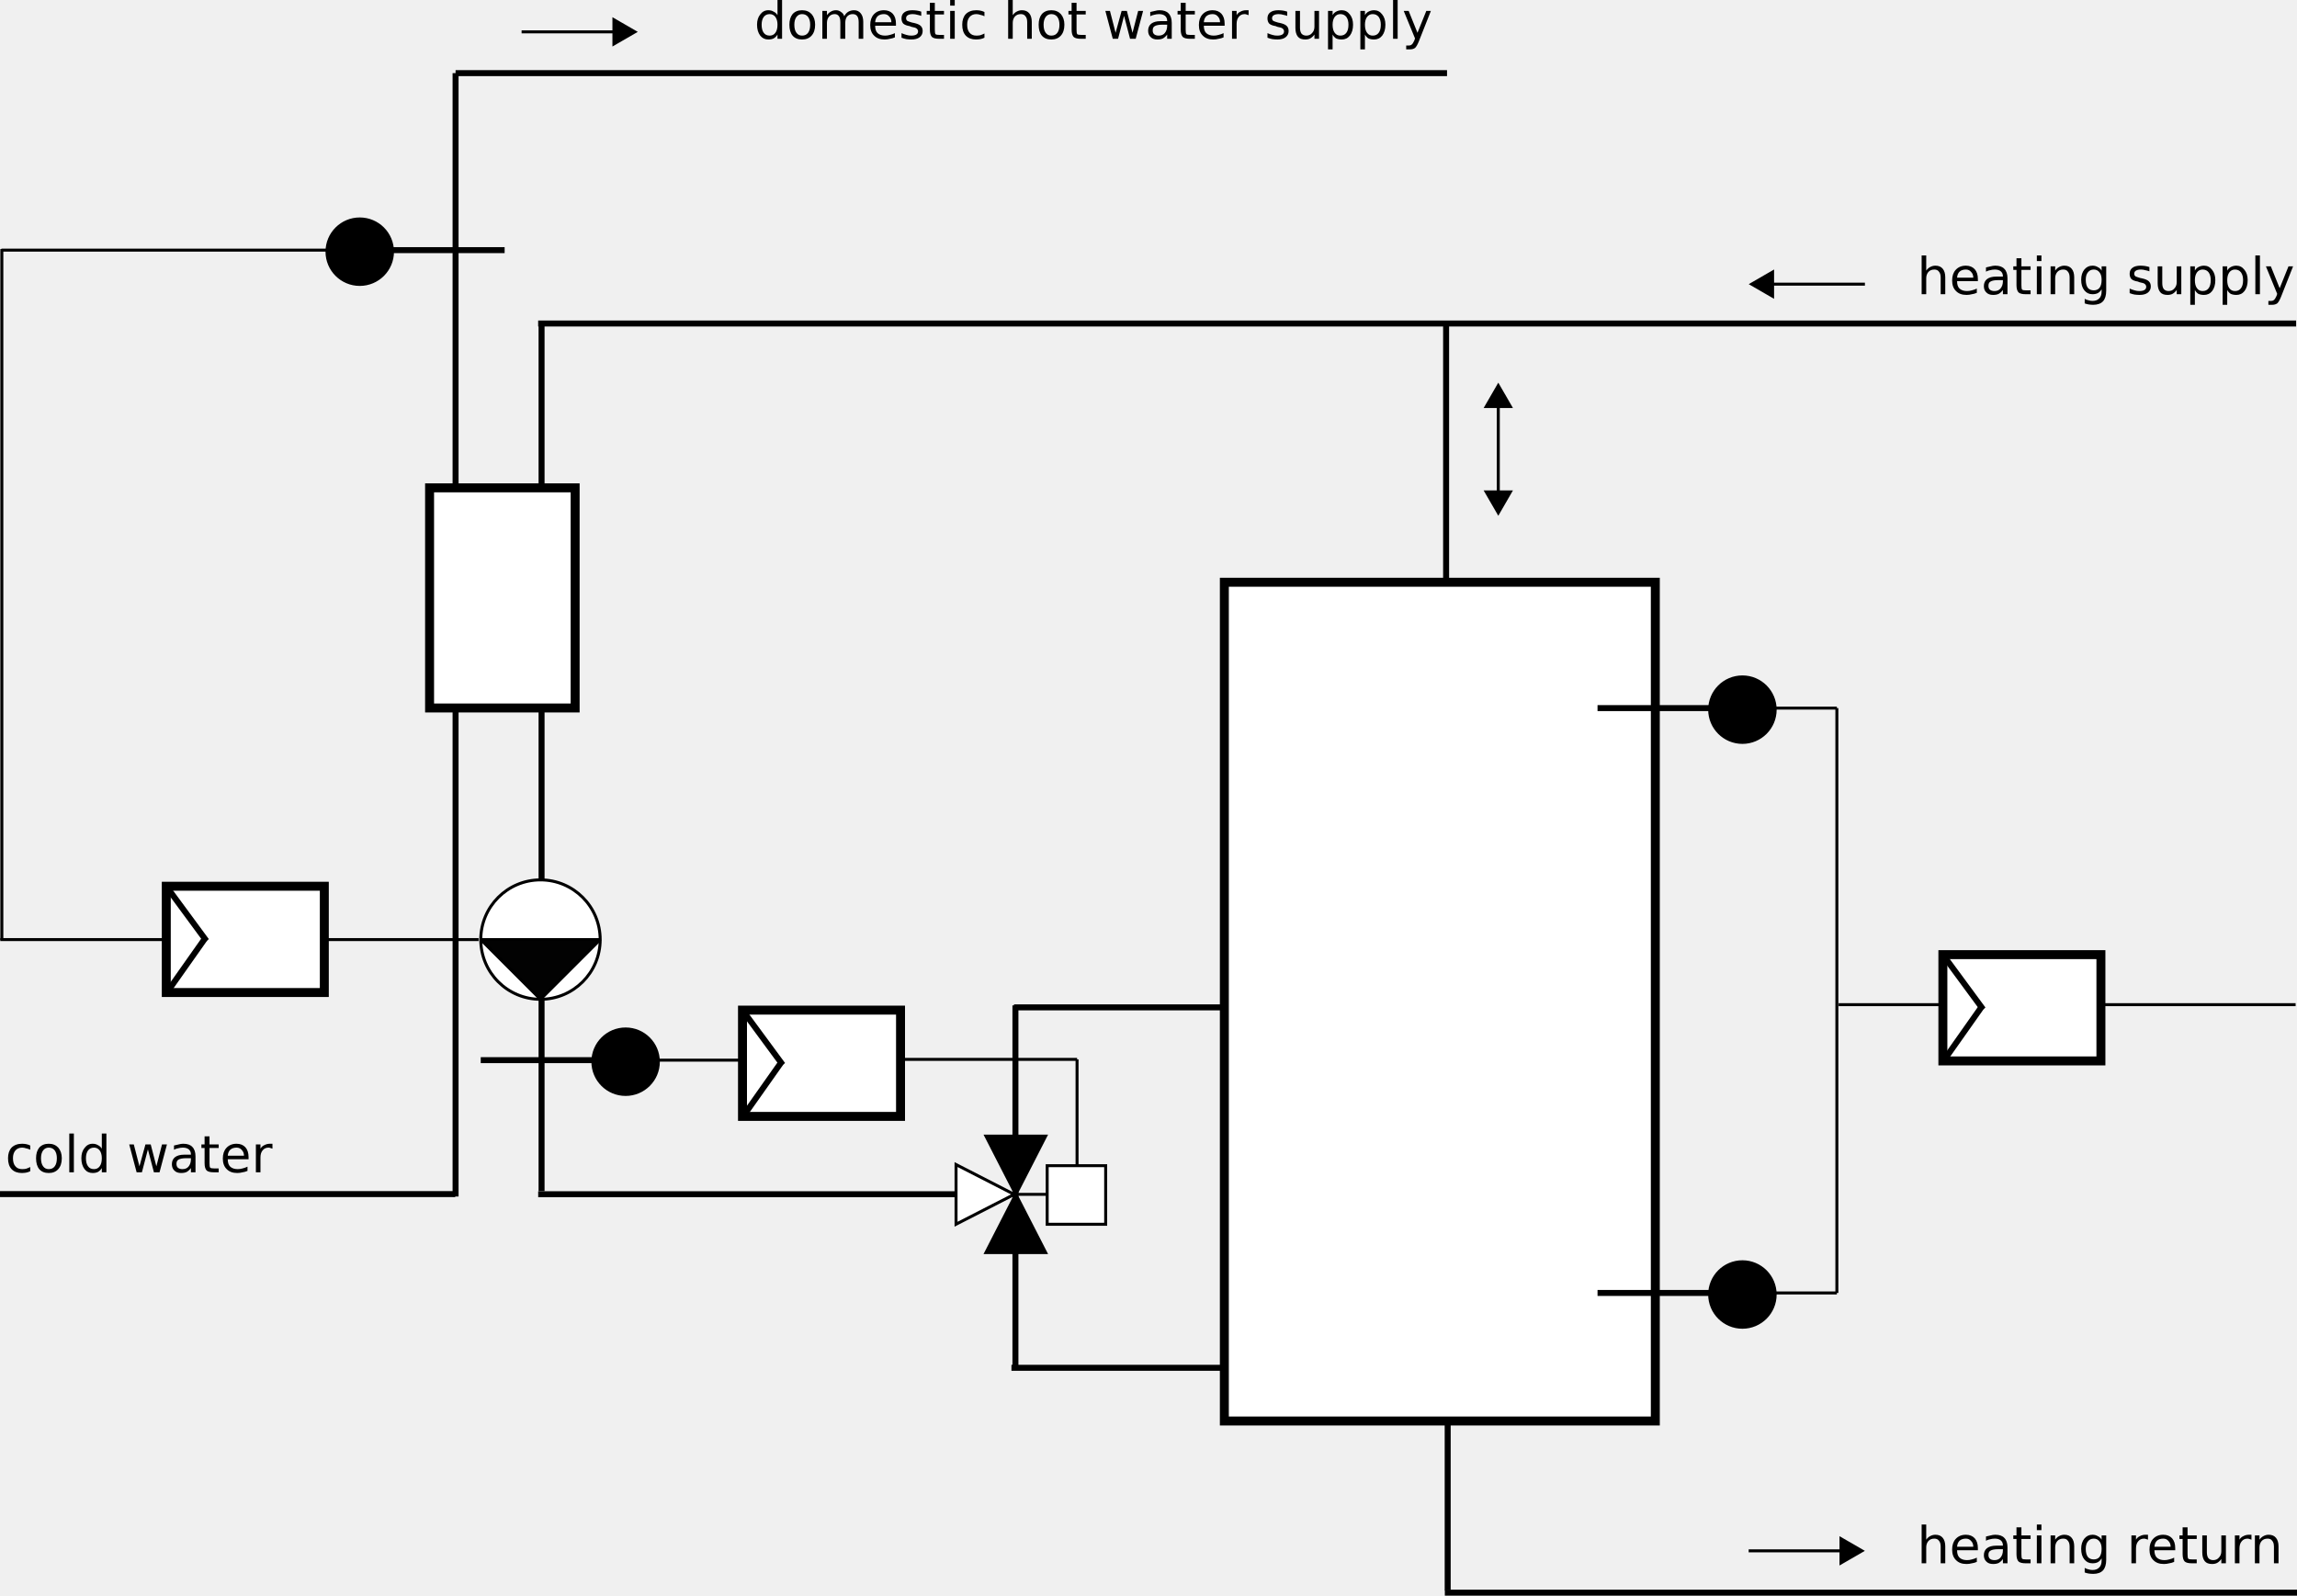
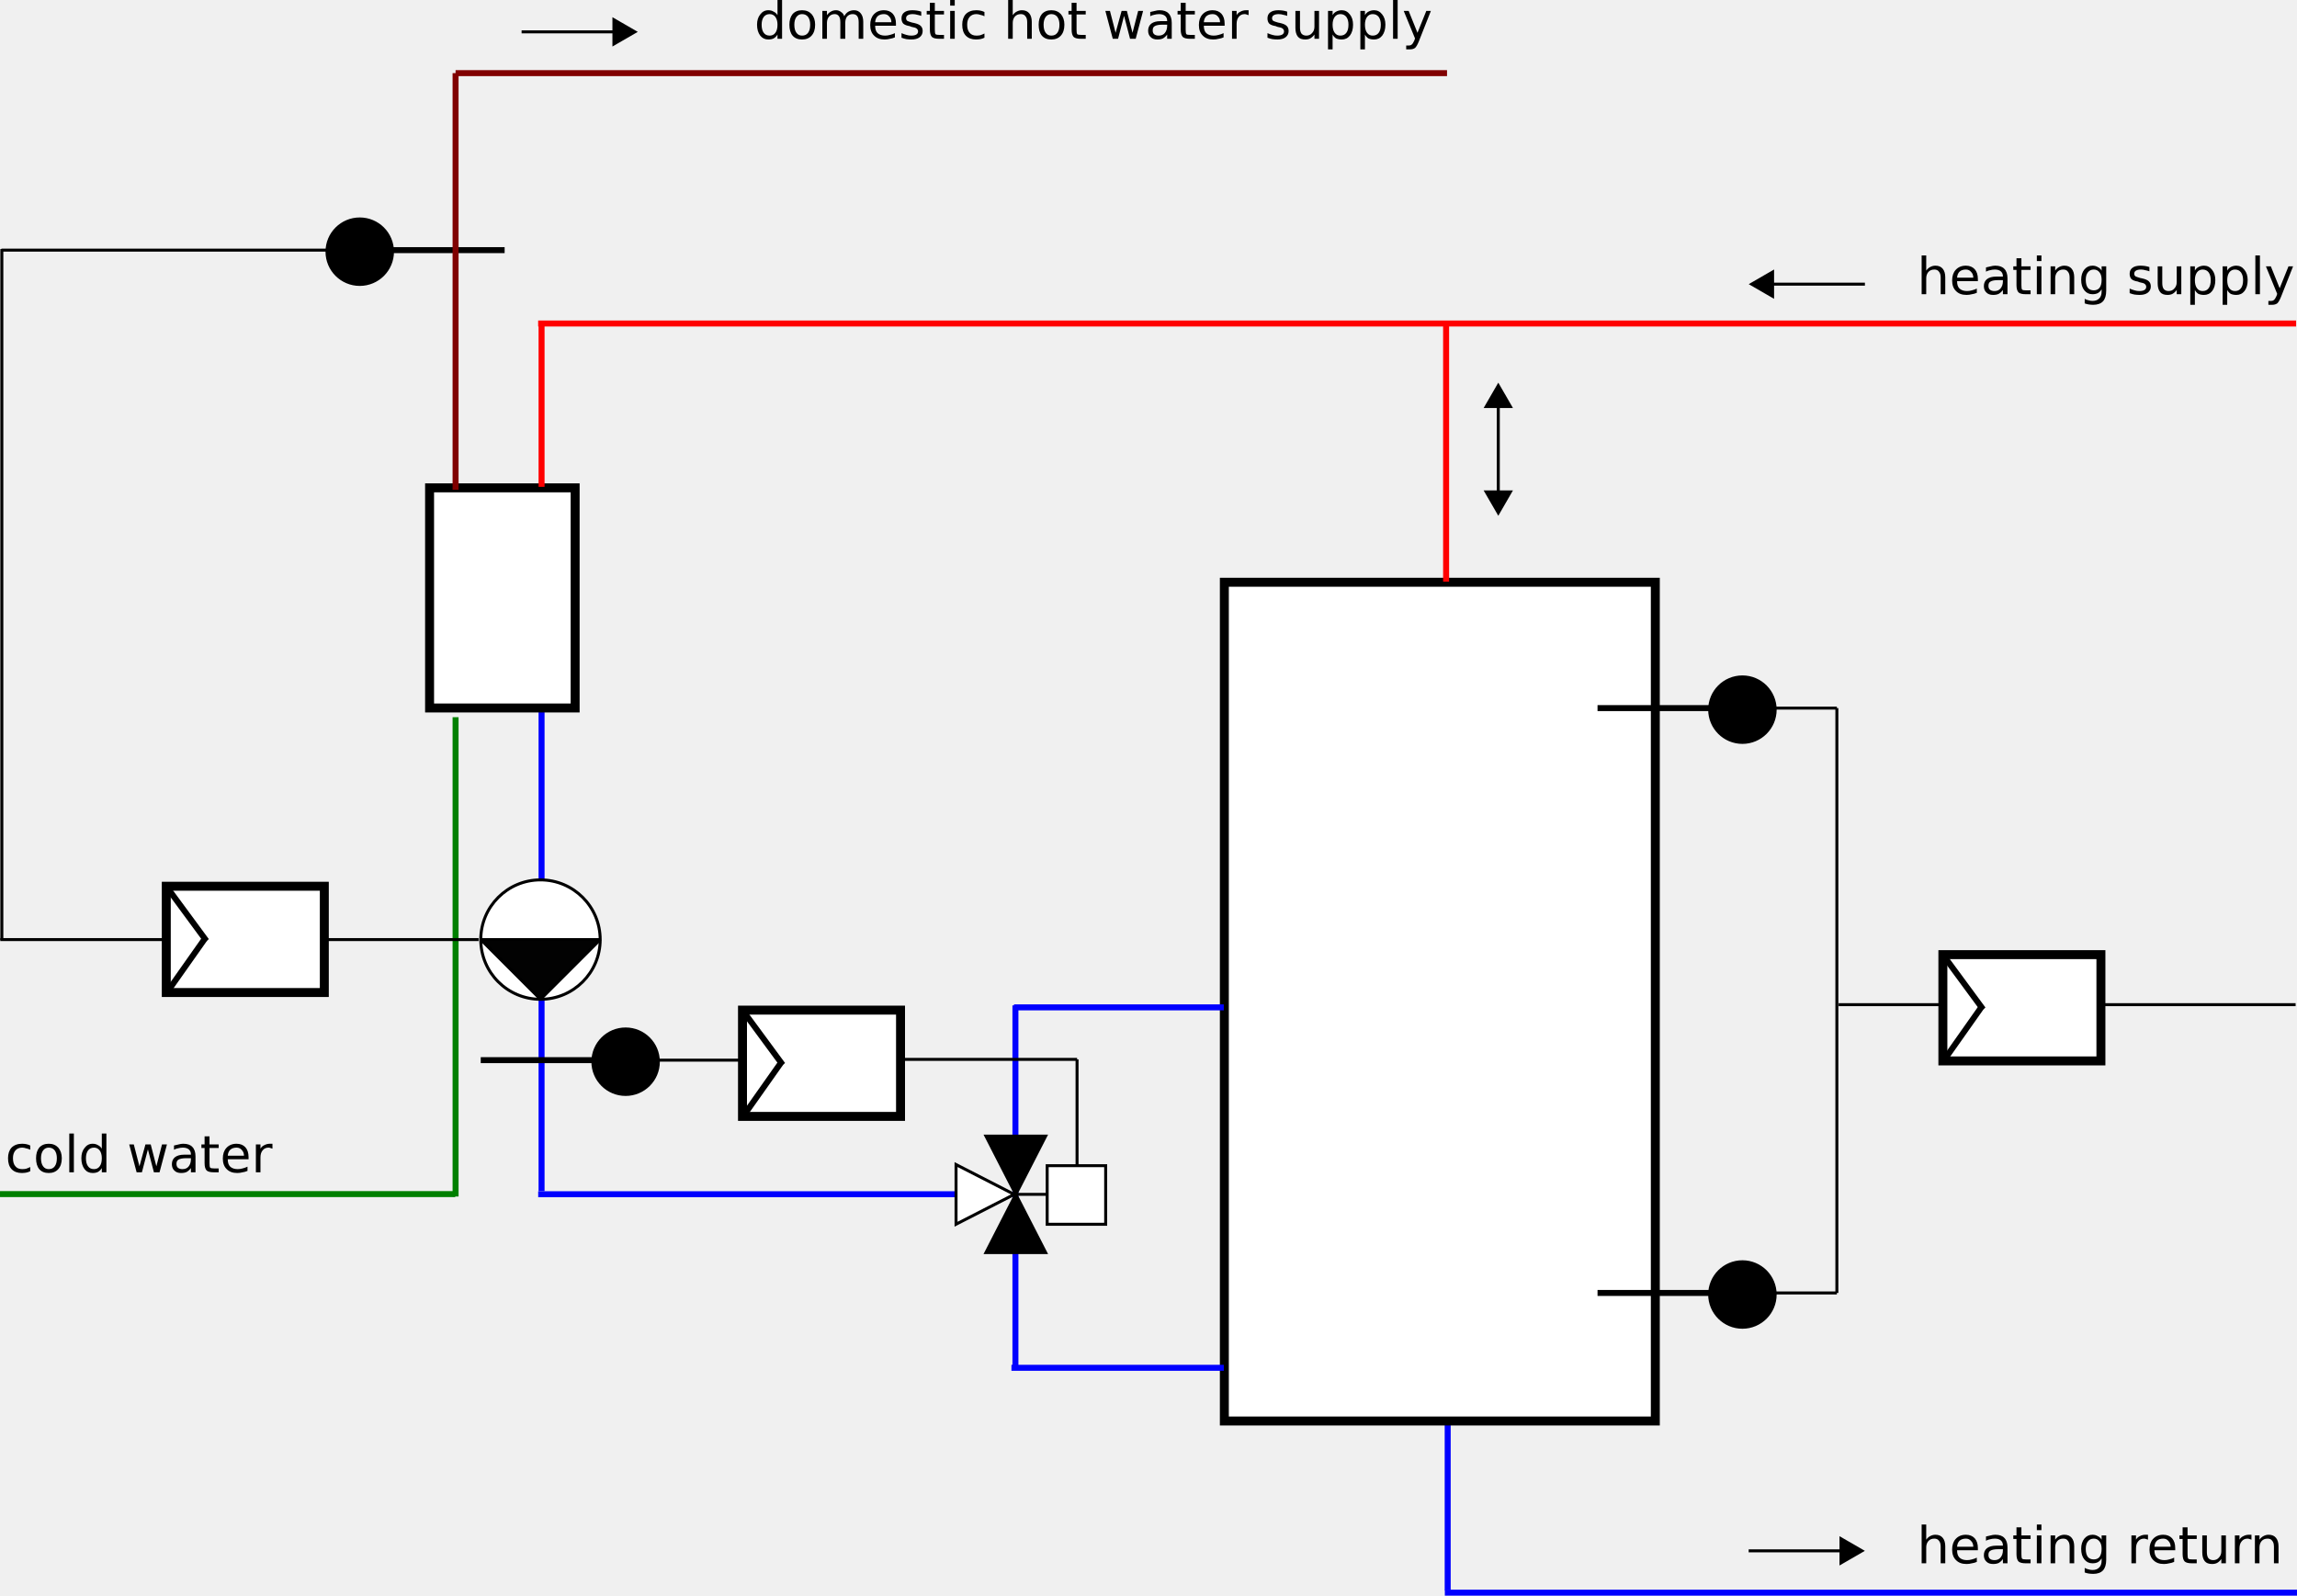
<svg xmlns="http://www.w3.org/2000/svg" width="384.752" height="267.271" viewBox="0 0 101.799 70.716" version="1.1" id="svg1272" xml:space="preserve">
  <defs id="defs1269">
    <marker style="overflow:visible" id="marker979" refX="0" refY="0" orient="auto">
      <path transform="scale(0.8)" style="fill:#000000;fill-opacity:1;fill-rule:evenodd;stroke:#000000;stroke-width:1pt;stroke-opacity:1" d="M 5.77,0 -2.88,5 V -5 Z" id="path977" />
    </marker>
    <marker orient="auto" refY="0" refX="0" id="TriangleInL" style="overflow:visible">
      <path id="path4936" d="M 5.77,0 -2.88,5 V -5 Z" style="fill:#000000;fill-opacity:1;fill-rule:evenodd;stroke:#000000;stroke-width:1pt;stroke-opacity:1" transform="scale(-0.8)" />
    </marker>
    <marker style="overflow:visible" id="marker6227" refX="0" refY="0" orient="auto">
      <path transform="scale(0.8)" style="fill:#000000;fill-opacity:1;fill-rule:evenodd;stroke:#000000;stroke-width:1pt;stroke-opacity:1" d="M 5.77,0 -2.88,5 V -5 Z" id="path6225" />
    </marker>
    <marker orient="auto" refY="0" refX="0" id="marker5709" style="overflow:visible">
      <path id="path5707" d="M 5.77,0 -2.88,5 V -5 Z" style="fill:#000000;fill-opacity:1;fill-rule:evenodd;stroke:#000000;stroke-width:1pt;stroke-opacity:1" transform="scale(0.8)" />
    </marker>
    <marker orient="auto" refY="0" refX="0" id="TriangleOutL" style="overflow:visible">
      <path id="path4945" d="M 5.77,0 -2.88,5 V -5 Z" style="fill:#000000;fill-opacity:1;fill-rule:evenodd;stroke:#000000;stroke-width:1pt;stroke-opacity:1" transform="scale(0.8)" />
    </marker>
    <clipPath clipPathUnits="userSpaceOnUse" id="clipPath565-2">
      <rect style="fill:none;stroke:#cccccc;stroke-width:0.132" id="rect567-4" width="99.9" height="99.899" x="2072.705" y="-689.96" transform="rotate(90)" />
    </clipPath>
  </defs>
-   <path style="vector-effect:none;fill:none;fill-opacity:1;stroke:#000000;stroke-width:0.265;stroke-linecap:butt;stroke-linejoin:miter;stroke-miterlimit:4;stroke-dasharray:none;stroke-dashoffset:0;stroke-opacity:1" d="M 23.85,14.337 H 101.761" id="path1441-3-5-7" />
-   <path style="vector-effect:none;fill:none;fill-opacity:1;stroke:#000000;stroke-width:0.265;stroke-linecap:butt;stroke-linejoin:miter;stroke-miterlimit:4;stroke-dasharray:none;stroke-dashoffset:0;stroke-opacity:1" d="M 24.001,14.45 V 52.79" id="path1441-3" />
+   <path style="vector-effect:none;fill:none;fill-opacity:1;stroke:#ff0000;stroke-width:0.265;stroke-linecap:butt;stroke-linejoin:miter;stroke-miterlimit:4;stroke-dasharray:none;stroke-dashoffset:0;stroke-opacity:1" d="M 23.85,14.337 H 101.761" id="path1441-3-5-7" />
+   <path style="vector-effect:none;fill:none;fill-opacity:1;stroke:#0000ff;stroke-width:0.265;stroke-linecap:butt;stroke-linejoin:miter;stroke-miterlimit:4;stroke-dasharray:none;stroke-dashoffset:0;stroke-opacity:1" d="M 24.001,31.448 V 52.79" id="path1441-3" />
  <g id="g22409-8-2-1" transform="matrix(0,1,1,0,-120.2502,-48.31601)">
    <circle r="2.646" cy="-89.956" cx="-144.203" id="circle5669-8-4-7-4-1-3-1-5-2" style="display:inline;fill:#ffffff;fill-opacity:1;stroke:#000000;stroke-width:0.132;stroke-miterlimit:4;stroke-dasharray:none;stroke-opacity:1" transform="matrix(0,-1,-1,0,0,0)" />
    <path id="path5671-2-9-3-4-5-6-3-7-9" d="m 92.602,144.203 -2.646,2.646 v -5.292 l 2.646,2.646" style="display:inline;fill:#020202;fill-opacity:1;stroke:#000000;stroke-width:0.132;stroke-linecap:butt;stroke-linejoin:bevel;stroke-miterlimit:4;stroke-dasharray:none;stroke-opacity:1" />
  </g>
-   <path style="vector-effect:none;fill:none;fill-opacity:1;stroke:#000000;stroke-width:0.265;stroke-linecap:butt;stroke-linejoin:miter;stroke-miterlimit:4;stroke-dasharray:none;stroke-dashoffset:0;stroke-opacity:1" d="M 64.159,62.853 V 70.475" id="path1441-3-54" />
+   <path style="vector-effect:none;fill:none;fill-opacity:1;stroke:#0000ff;stroke-width:0.265;stroke-linecap:butt;stroke-linejoin:miter;stroke-miterlimit:4;stroke-dasharray:none;stroke-dashoffset:0;stroke-opacity:1" d="M 64.159,62.853 V 70.475" id="path1441-3-54" />
  <rect style="fill:#ffffff;fill-opacity:1;stroke:#000000;stroke-width:0.397;stroke-opacity:1" id="rect667" width="19.1" height="37.171" x="54.261" y="25.804" />
-   <path style="vector-effect:none;fill:none;fill-opacity:1;stroke:#000000;stroke-width:0.265;stroke-linecap:butt;stroke-linejoin:miter;stroke-miterlimit:4;stroke-dasharray:none;stroke-dashoffset:0;stroke-opacity:1" d="M 64.089,25.777 V 14.385" id="path1441-3-5-7-8" />
-   <path style="vector-effect:none;fill:none;fill-opacity:1;stroke:#000000;stroke-width:0.265;stroke-linecap:butt;stroke-linejoin:miter;stroke-miterlimit:4;stroke-dasharray:none;stroke-dashoffset:0;stroke-opacity:1" d="M 45.002,60.539 V 44.556" id="path1441-3-5-7-8-0" />
-   <path style="vector-effect:none;fill:none;fill-opacity:1;stroke:#000000;stroke-width:0.265;stroke-linecap:butt;stroke-linejoin:miter;stroke-miterlimit:4;stroke-dasharray:none;stroke-dashoffset:0;stroke-opacity:1" d="M 64.033,70.583 H 101.799" id="path1441-3-5-7-5" />
-   <path style="vector-effect:none;fill:none;fill-opacity:1;stroke:#000000;stroke-width:0.265;stroke-linecap:butt;stroke-linejoin:miter;stroke-miterlimit:4;stroke-dasharray:none;stroke-dashoffset:0;stroke-opacity:1" d="M 23.852,52.925 H 42.52" id="path1441-3-5-7-5-5" />
-   <path style="vector-effect:none;fill:none;fill-opacity:1;stroke:#000000;stroke-width:0.265;stroke-linecap:butt;stroke-linejoin:miter;stroke-miterlimit:4;stroke-dasharray:none;stroke-dashoffset:0;stroke-opacity:1" d="m 44.937,44.644 h 9.299" id="path1441-3-5-7-5-7" />
-   <path style="vector-effect:none;fill:none;fill-opacity:1;stroke:#000000;stroke-width:0.265;stroke-linecap:butt;stroke-linejoin:miter;stroke-miterlimit:4;stroke-dasharray:none;stroke-dashoffset:0;stroke-opacity:1" d="M 20.19,3.241 V 53.026" id="path1441-3-54-1" />
-   <path style="vector-effect:none;fill:none;fill-opacity:1;stroke:#000000;stroke-width:0.265;stroke-linecap:butt;stroke-linejoin:miter;stroke-miterlimit:4;stroke-dasharray:none;stroke-dashoffset:0;stroke-opacity:1" d="M 0,52.919 H 20.175" id="path1441-3-5-7-1" />
-   <path style="vector-effect:none;fill:none;fill-opacity:1;stroke:#000000;stroke-width:0.265;stroke-linecap:butt;stroke-linejoin:miter;stroke-miterlimit:4;stroke-dasharray:none;stroke-dashoffset:0;stroke-opacity:1" d="M 20.19,3.241 H 64.13" id="path1441-3-5-7-1-0" />
+   <path style="vector-effect:none;fill:none;fill-opacity:1;stroke:#ff0000;stroke-width:0.265;stroke-linecap:butt;stroke-linejoin:miter;stroke-miterlimit:4;stroke-dasharray:none;stroke-dashoffset:0;stroke-opacity:1" d="M 64.089,25.777 V 14.385" id="path1441-3-5-7-8" />
+   <path style="vector-effect:none;fill:none;fill-opacity:1;stroke:#0000ff;stroke-width:0.265;stroke-linecap:butt;stroke-linejoin:miter;stroke-miterlimit:4;stroke-dasharray:none;stroke-dashoffset:0;stroke-opacity:1" d="M 45.002,60.539 V 44.556" id="path1441-3-5-7-8-0" />
+   <path style="vector-effect:none;fill:none;fill-opacity:1;stroke:#0000ff;stroke-width:0.265;stroke-linecap:butt;stroke-linejoin:miter;stroke-miterlimit:4;stroke-dasharray:none;stroke-dashoffset:0;stroke-opacity:1" d="M 64.033,70.583 H 101.799" id="path1441-3-5-7-5" />
+   <path style="vector-effect:none;fill:none;fill-opacity:1;stroke:#0000ff;stroke-width:0.265;stroke-linecap:butt;stroke-linejoin:miter;stroke-miterlimit:4;stroke-dasharray:none;stroke-dashoffset:0;stroke-opacity:1" d="M 23.852,52.925 H 42.52" id="path1441-3-5-7-5-5" />
+   <path style="vector-effect:none;fill:none;fill-opacity:1;stroke:#0000ff;stroke-width:0.265;stroke-linecap:butt;stroke-linejoin:miter;stroke-miterlimit:4;stroke-dasharray:none;stroke-dashoffset:0;stroke-opacity:1" d="m 44.937,44.644 h 9.299" id="path1441-3-5-7-5-7" />
+   <path style="vector-effect:none;fill:none;fill-opacity:1;stroke:#008000;stroke-width:0.265;stroke-linecap:butt;stroke-linejoin:miter;stroke-miterlimit:4;stroke-dasharray:none;stroke-dashoffset:0;stroke-opacity:1" d="M 20.19,31.784 V 53.026" id="path1441-3-54-1" />
+   <path style="vector-effect:none;fill:none;fill-opacity:1;stroke:#008000;stroke-width:0.265;stroke-linecap:butt;stroke-linejoin:miter;stroke-miterlimit:4;stroke-dasharray:none;stroke-dashoffset:0;stroke-opacity:1" d="M 0,52.919 H 20.175" id="path1441-3-5-7-1" />
+   <path style="vector-effect:none;fill:none;fill-opacity:1;stroke:#800000;stroke-width:0.265;stroke-linecap:butt;stroke-linejoin:miter;stroke-miterlimit:4;stroke-dasharray:none;stroke-dashoffset:0;stroke-opacity:1" d="M 20.19,3.241 H 64.13" id="path1441-3-5-7-1-0" />
  <rect style="fill:#ffffff;fill-opacity:1;stroke:#000000;stroke-width:0.397;stroke-opacity:1" id="rect667-2" width="6.451" height="9.756" x="19.038" y="21.62" />
  <circle style="fill:#000000;fill-opacity:1;fill-rule:evenodd;stroke:#000000;stroke-width:0.132;stroke-linejoin:round;stroke-opacity:1" id="path4737" cx="77.221" cy="31.45" r="1.451" />
  <path style="vector-effect:none;fill:none;fill-opacity:1;stroke:#000000;stroke-width:0.265;stroke-linecap:butt;stroke-linejoin:miter;stroke-miterlimit:4;stroke-dasharray:none;stroke-dashoffset:0;stroke-opacity:1" d="m 70.8,31.381 h 6.692" id="path1441-3-5-7-1-0-8" />
  <rect style="fill:#ffffff;fill-opacity:1;stroke:#000000;stroke-width:0.397;stroke-opacity:1" id="rect667-2-5" width="7.004" height="4.71" x="7.369" y="39.276" />
  <path id="path4775" d="m 9.149,41.698 -1.782,-2.421" style="vector-effect:none;fill:none;fill-opacity:1;stroke:#000000;stroke-width:0.265;stroke-linecap:butt;stroke-linejoin:miter;stroke-miterlimit:4;stroke-dasharray:none;stroke-dashoffset:0;stroke-opacity:1" />
  <path style="vector-effect:none;fill:none;fill-opacity:1;stroke:#000000;stroke-width:0.265;stroke-linecap:butt;stroke-linejoin:miter;stroke-miterlimit:4;stroke-dasharray:none;stroke-dashoffset:0;stroke-opacity:1" d="M 9.108,41.557 7.367,44.025" id="path4777" />
  <circle r="1.451" cy="11.154" cx="-15.943" id="circle4779" style="fill:#000000;fill-opacity:1;fill-rule:evenodd;stroke:#000000;stroke-width:0.132;stroke-linejoin:round;stroke-opacity:1" transform="scale(-1,1)" />
  <path id="path4781" d="M 22.364,11.085 H 15.672" style="vector-effect:none;fill:none;fill-opacity:1;stroke:#000000;stroke-width:0.265;stroke-linecap:butt;stroke-linejoin:miter;stroke-miterlimit:4;stroke-dasharray:none;stroke-dashoffset:0;stroke-opacity:1" />
  <path id="path4783" d="m 14.38,41.64 h 6.831" style="vector-effect:none;fill:none;fill-opacity:1;stroke:#000000;stroke-width:0.132;stroke-linecap:butt;stroke-linejoin:miter;stroke-miterlimit:4;stroke-dasharray:none;stroke-dashoffset:0;stroke-opacity:1" />
  <path style="vector-effect:none;fill:none;fill-opacity:1;stroke:#000000;stroke-width:0.132;stroke-linecap:butt;stroke-linejoin:miter;stroke-miterlimit:4;stroke-dasharray:none;stroke-dashoffset:0;stroke-opacity:1" d="M 0.012,41.64 H 7.209" id="path4785" />
  <path id="path4787" d="M 0.064,11.085 H 15.672" style="vector-effect:none;fill:none;fill-opacity:1;stroke:#000000;stroke-width:0.132;stroke-linecap:butt;stroke-linejoin:miter;stroke-miterlimit:4;stroke-dasharray:none;stroke-dashoffset:0;stroke-opacity:1" />
  <path style="vector-effect:none;fill:none;fill-opacity:1;stroke:#000000;stroke-width:0.132;stroke-linecap:butt;stroke-linejoin:miter;stroke-miterlimit:4;stroke-dasharray:none;stroke-dashoffset:0;stroke-opacity:1" d="M 0.081,41.657 V 11.037" id="path4789" />
  <rect y="42.307" x="86.105" height="4.71" width="7.004" id="rect4791" style="fill:#ffffff;fill-opacity:1;stroke:#000000;stroke-width:0.397;stroke-opacity:1" />
  <path style="vector-effect:none;fill:none;fill-opacity:1;stroke:#000000;stroke-width:0.265;stroke-linecap:butt;stroke-linejoin:miter;stroke-miterlimit:4;stroke-dasharray:none;stroke-dashoffset:0;stroke-opacity:1" d="m 87.886,44.729 -1.782,-2.421" id="path4793" />
  <path id="path4795" d="m 87.845,44.588 -1.741,2.468" style="vector-effect:none;fill:none;fill-opacity:1;stroke:#000000;stroke-width:0.265;stroke-linecap:butt;stroke-linejoin:miter;stroke-miterlimit:4;stroke-dasharray:none;stroke-dashoffset:0;stroke-opacity:1" />
  <path id="path4797" d="m 77.491,31.381 h 3.916" style="vector-effect:none;fill:none;fill-opacity:1;stroke:#000000;stroke-width:0.132;stroke-linecap:butt;stroke-linejoin:miter;stroke-miterlimit:4;stroke-dasharray:none;stroke-dashoffset:0;stroke-opacity:1" />
  <path style="vector-effect:none;fill:none;fill-opacity:1;stroke:#000000;stroke-width:0.132;stroke-linecap:butt;stroke-linejoin:miter;stroke-miterlimit:4;stroke-dasharray:none;stroke-dashoffset:0;stroke-opacity:1" d="m 93.27,44.524 h 8.468" id="path4799" />
  <path id="path4801" d="m 23.116,1.412 h 4.4" style="vector-effect:none;fill:none;fill-opacity:1;stroke:#000000;stroke-width:0.132;stroke-linecap:butt;stroke-linejoin:miter;stroke-miterlimit:4;stroke-dasharray:none;stroke-dashoffset:0;stroke-opacity:1;marker-end:url(#TriangleOutL)" />
  <path id="path5705" d="M 82.65,12.593 H 78.25" style="vector-effect:none;fill:none;fill-opacity:1;stroke:#000000;stroke-width:0.132;stroke-linecap:butt;stroke-linejoin:miter;stroke-miterlimit:4;stroke-dasharray:none;stroke-dashoffset:0;stroke-opacity:1;marker-end:url(#marker979)" />
  <path style="vector-effect:none;fill:none;fill-opacity:1;stroke:#000000;stroke-width:0.132;stroke-linecap:butt;stroke-linejoin:miter;stroke-miterlimit:4;stroke-dasharray:none;stroke-dashoffset:0;stroke-opacity:1;marker-start:url(#TriangleInL);marker-end:url(#marker6227)" d="m 66.402,17.708 v 4.4" id="path6223" />
-   <path style="vector-effect:none;fill:none;fill-opacity:1;stroke:#000000;stroke-width:0.265;stroke-linecap:butt;stroke-linejoin:miter;stroke-miterlimit:4;stroke-dasharray:none;stroke-dashoffset:0;stroke-opacity:1" d="m 44.825,60.617 h 9.412" id="path1" />
+   <path style="vector-effect:none;fill:none;fill-opacity:1;stroke:#0000ff;stroke-width:0.265;stroke-linecap:butt;stroke-linejoin:miter;stroke-miterlimit:4;stroke-dasharray:none;stroke-dashoffset:0;stroke-opacity:1" d="m 44.825,60.617 h 9.412" id="path1" />
  <g id="layer1" transform="rotate(90,106.9662,87.84882)">
    <g id="g3068-8-8" transform="matrix(-0.2648509,0,0,-0.2648494,241.6211,719.792)" style="display:inline;stroke-width:0.999" clip-path="url(#clipPath565-2)">
      <path id="path5655-7-5-9-1-6-1-1-8" d="m 630.52,2157.142 v -9.984 l 9.74,4.992 z" style="fill:#000000;fill-opacity:1;stroke:#000000;stroke-width:0.499;stroke-linecap:butt;stroke-linejoin:miter;stroke-miterlimit:4;stroke-dasharray:none;stroke-opacity:1" />
      <path id="path5657-8-5-7-6-2-5-29-5" d="m 650,2157.142 v -9.984 l -9.74,4.992 z" style="fill:#000000;fill-opacity:1;stroke:#000000;stroke-width:0.499;stroke-linecap:butt;stroke-linejoin:miter;stroke-miterlimit:4;stroke-dasharray:none;stroke-opacity:1" />
      <rect y="635.254" x="-2167.188" height="9.802" width="9.789" id="rect5659-1-1-1-8-2-2-390-0" style="fill:#ffffff;fill-opacity:1;stroke:#000000;stroke-width:0.499;stroke-linejoin:miter;stroke-miterlimit:4;stroke-dasharray:none;stroke-dashoffset:0;stroke-opacity:1" transform="rotate(-90)" />
      <path id="path5661-2-42-7-3-5-1-8-9" d="m 640.26,2157.398 c 0,-5.283 0,-5.283 0,-5.283" style="fill:none;stroke:#000000;stroke-width:0.499;stroke-linecap:butt;stroke-linejoin:miter;stroke-miterlimit:4;stroke-dasharray:none;stroke-opacity:1" />
      <path style="fill:#ffffff;fill-opacity:1;stroke:#000000;stroke-width:0.499;stroke-linecap:butt;stroke-linejoin:miter;stroke-miterlimit:4;stroke-dasharray:none;stroke-opacity:1" d="m 645.244,2142.15 h -9.984 l 4.992,9.74 z" id="path5657-8-5-7-8-7-2-1-85-6" />
    </g>
  </g>
  <path id="path2" d="m 77.498,68.729 h 4.4" style="vector-effect:none;fill:none;fill-opacity:1;stroke:#000000;stroke-width:0.132;stroke-linecap:butt;stroke-linejoin:miter;stroke-miterlimit:4;stroke-dasharray:none;stroke-dashoffset:0;stroke-opacity:1;marker-end:url(#marker5709)" />
  <circle style="fill:#000000;fill-opacity:1;fill-rule:evenodd;stroke:#000000;stroke-width:0.132;stroke-linejoin:round;stroke-opacity:1" id="path4737-7" cx="27.726" cy="47.052" r="1.451" />
  <path style="vector-effect:none;fill:none;fill-opacity:1;stroke:#000000;stroke-width:0.265;stroke-linecap:butt;stroke-linejoin:miter;stroke-miterlimit:4;stroke-dasharray:none;stroke-dashoffset:0;stroke-opacity:1" d="m 21.305,46.983 h 6.692" id="path1441-3-5-7-1-0-8-5" />
  <rect y="44.766" x="32.906" height="4.71" width="7.004" id="rect4791-7" style="fill:#ffffff;fill-opacity:1;stroke:#000000;stroke-width:0.397;stroke-opacity:1" />
  <path style="vector-effect:none;fill:none;fill-opacity:1;stroke:#000000;stroke-width:0.265;stroke-linecap:butt;stroke-linejoin:miter;stroke-miterlimit:4;stroke-dasharray:none;stroke-dashoffset:0;stroke-opacity:1" d="m 34.686,47.188 -1.782,-2.421" id="path4793-2" />
  <path id="path4795-9" d="M 34.646,47.047 32.904,49.515" style="vector-effect:none;fill:none;fill-opacity:1;stroke:#000000;stroke-width:0.265;stroke-linecap:butt;stroke-linejoin:miter;stroke-miterlimit:4;stroke-dasharray:none;stroke-dashoffset:0;stroke-opacity:1" />
  <path id="path4797-7" d="m 27.996,46.983 h 4.878" style="vector-effect:none;fill:none;fill-opacity:1;stroke:#000000;stroke-width:0.132;stroke-linecap:butt;stroke-linejoin:miter;stroke-miterlimit:4;stroke-dasharray:none;stroke-dashoffset:0;stroke-opacity:1" />
  <path style="vector-effect:none;fill:none;fill-opacity:1;stroke:#000000;stroke-width:0.132;stroke-linecap:butt;stroke-linejoin:miter;stroke-miterlimit:4;stroke-dasharray:none;stroke-dashoffset:0;stroke-opacity:1" d="m 40.009,46.949 h 7.726" id="path4799-5" />
  <path style="vector-effect:none;fill:none;fill-opacity:1;stroke:#000000;stroke-width:0.132;stroke-linecap:butt;stroke-linejoin:miter;stroke-miterlimit:4;stroke-dasharray:none;stroke-dashoffset:0;stroke-opacity:1" d="M 47.733,51.699 V 46.948" id="path4" />
  <text xml:space="preserve" style="font-style:normal;font-variant:normal;font-weight:normal;font-stretch:normal;font-size:16.933px;line-height:1.25;font-family:sans-serif;font-variant-ligatures:normal;font-variant-position:normal;font-variant-caps:normal;font-variant-numeric:normal;font-variant-alternates:normal;font-feature-settings:normal;text-indent:0;text-align:start;text-decoration:none;text-decoration-line:none;text-decoration-style:solid;text-decoration-color:#000000;letter-spacing:0px;word-spacing:0px;text-transform:none;writing-mode:lr-tb;direction:ltr;text-orientation:mixed;dominant-baseline:auto;baseline-shift:baseline;text-anchor:start;white-space:normal;shape-padding:0;opacity:1;vector-effect:none;fill:#000000;fill-opacity:1;stroke-width:0.265;stroke-linecap:butt;stroke-linejoin:miter;stroke-miterlimit:4;stroke-dasharray:none;stroke-dashoffset:0;stroke-opacity:1" x="38.78" y="5.589" id="text899">
    <tspan x="38.78" y="20.571" style="stroke-width:0.265" id="tspan925" />
  </text>
  <text xml:space="preserve" style="font-style:normal;font-variant:normal;font-weight:normal;font-stretch:normal;font-size:3.387px;line-height:0%;font-family:'Bitstream Vera Sans';-inkscape-font-specification:'Bitstream Vera Sans';text-align:start;letter-spacing:0px;word-spacing:0px;writing-mode:lr-tb;text-anchor:start;fill:#000000;fill-opacity:1;stroke:none;stroke-width:0.282" x="33.424" y="1.715" id="text5192">
    <tspan style="font-size:2.258px;line-height:1.25;stroke-width:0.282" x="33.424" y="1.715" id="tspan5198">domestic hot water supply</tspan>
  </text>
  <text xml:space="preserve" style="font-style:normal;font-variant:normal;font-weight:normal;font-stretch:normal;font-size:3.387px;line-height:0%;font-family:'Bitstream Vera Sans';-inkscape-font-specification:'Bitstream Vera Sans';text-align:start;letter-spacing:0px;word-spacing:0px;writing-mode:lr-tb;text-anchor:start;fill:#000000;fill-opacity:1;stroke:none;stroke-width:0.282" x="0.229" y="51.955" id="text5192-6">
    <tspan style="font-size:2.258px;line-height:1.25;stroke-width:0.282" x="0.229" y="51.955" id="tspan5198-8">cold water</tspan>
  </text>
  <text xml:space="preserve" style="font-style:normal;font-variant:normal;font-weight:normal;font-stretch:normal;font-size:3.387px;line-height:0%;font-family:'Bitstream Vera Sans';-inkscape-font-specification:'Bitstream Vera Sans';text-align:start;letter-spacing:0px;word-spacing:0px;writing-mode:lr-tb;text-anchor:start;fill:#000000;fill-opacity:1;stroke:none;stroke-width:0.282" x="84.96" y="13.04" id="text5192-0">
    <tspan style="font-size:2.258px;line-height:1.25;stroke-width:0.282" x="84.96" y="13.04" id="tspan5198-2">heating supply</tspan>
  </text>
  <text id="text1025" y="69.283" x="84.96" style="font-style:normal;font-variant:normal;font-weight:normal;font-stretch:normal;font-size:3.387px;line-height:0%;font-family:'Bitstream Vera Sans';-inkscape-font-specification:'Bitstream Vera Sans';text-align:start;letter-spacing:0px;word-spacing:0px;writing-mode:lr-tb;text-anchor:start;fill:#000000;fill-opacity:1;stroke:none;stroke-width:0.282" xml:space="preserve">
    <tspan id="tspan1023" y="69.283" x="84.96" style="font-size:2.258px;line-height:1.25;stroke-width:0.282">heating return</tspan>
  </text>
  <circle r="1.451" cy="57.369" cx="77.221" id="circle1087" style="fill:#000000;fill-opacity:1;fill-rule:evenodd;stroke:#000000;stroke-width:0.132;stroke-linejoin:round;stroke-opacity:1" />
  <path id="path1089" d="m 70.8,57.3 h 6.692" style="vector-effect:none;fill:none;fill-opacity:1;stroke:#000000;stroke-width:0.265;stroke-linecap:butt;stroke-linejoin:miter;stroke-miterlimit:4;stroke-dasharray:none;stroke-dashoffset:0;stroke-opacity:1" />
  <path style="vector-effect:none;fill:none;fill-opacity:1;stroke:#000000;stroke-width:0.132;stroke-linecap:butt;stroke-linejoin:miter;stroke-miterlimit:4;stroke-dasharray:none;stroke-dashoffset:0;stroke-opacity:1" d="m 77.491,57.3 h 3.916" id="path1091" />
  <path style="vector-effect:none;fill:none;fill-opacity:1;stroke:#000000;stroke-width:0.132;stroke-linecap:butt;stroke-linejoin:miter;stroke-miterlimit:4;stroke-dasharray:none;stroke-dashoffset:0;stroke-opacity:1" d="M 81.407,31.381 V 57.3" id="path1093" />
  <path id="path1095" d="m 81.486,44.524 h 4.503" style="vector-effect:none;fill:none;fill-opacity:1;stroke:#000000;stroke-width:0.132;stroke-linecap:butt;stroke-linejoin:miter;stroke-miterlimit:4;stroke-dasharray:none;stroke-dashoffset:0;stroke-opacity:1" />
+   <path id="path950" d="m 24.001,14.397 v 7.178" style="vector-effect:none;fill:#ff0000;fill-opacity:1;stroke:#ff0000;stroke-width:0.265;stroke-linecap:butt;stroke-linejoin:miter;stroke-miterlimit:4;stroke-dasharray:none;stroke-dashoffset:0;stroke-opacity:1" />
+   <path id="path952" d="M 20.19,3.241 V 21.704" style="vector-effect:none;fill:none;fill-opacity:1;stroke:#800000;stroke-width:0.265;stroke-linecap:butt;stroke-linejoin:miter;stroke-miterlimit:4;stroke-dasharray:none;stroke-dashoffset:0;stroke-opacity:1" />
</svg>
